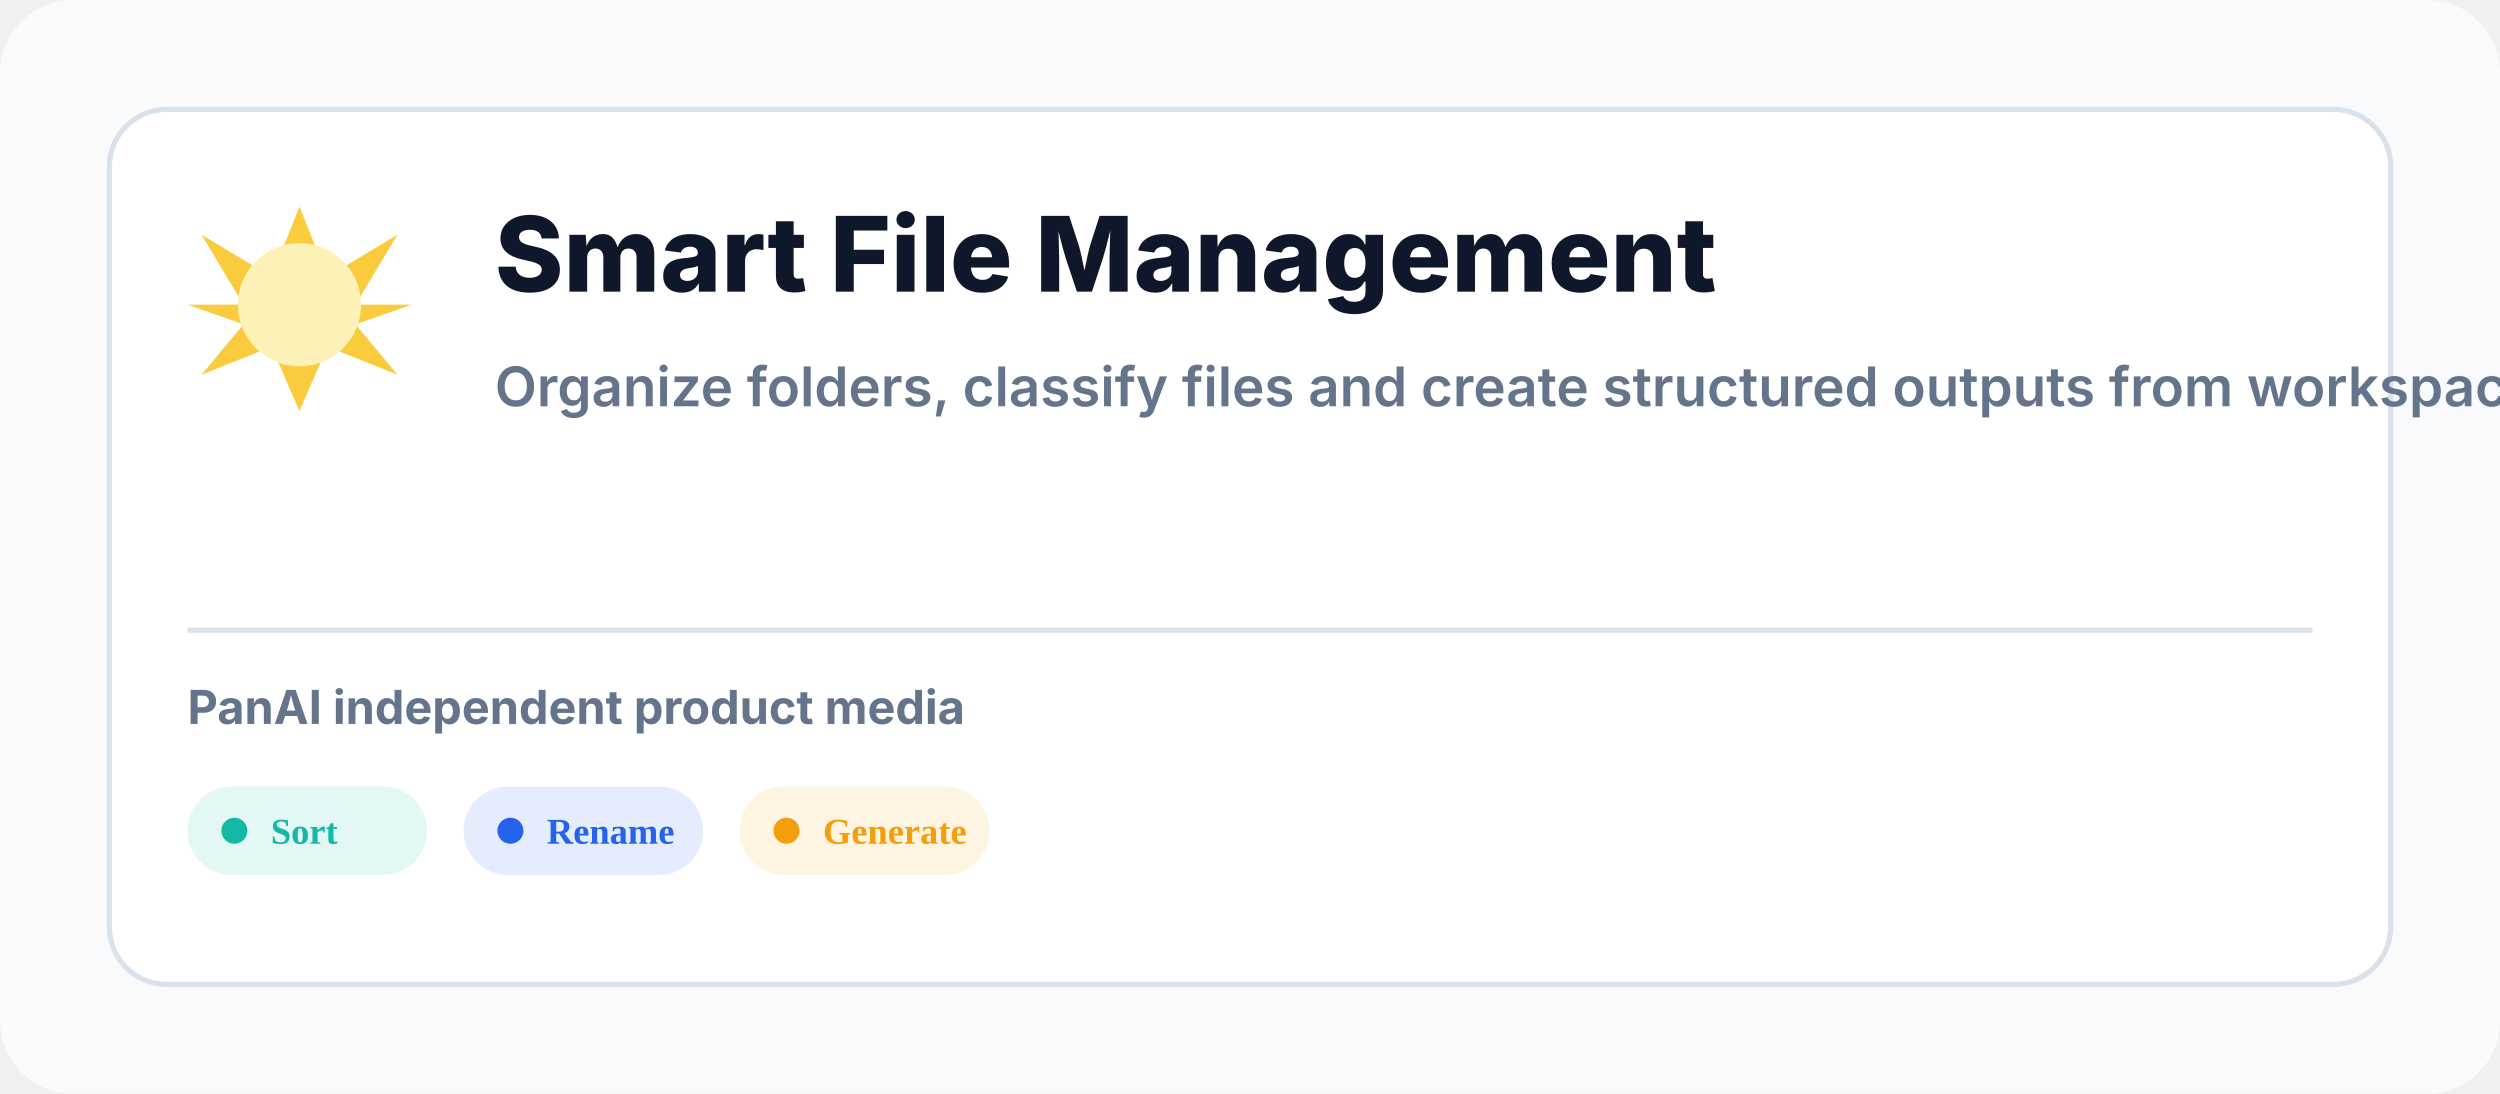
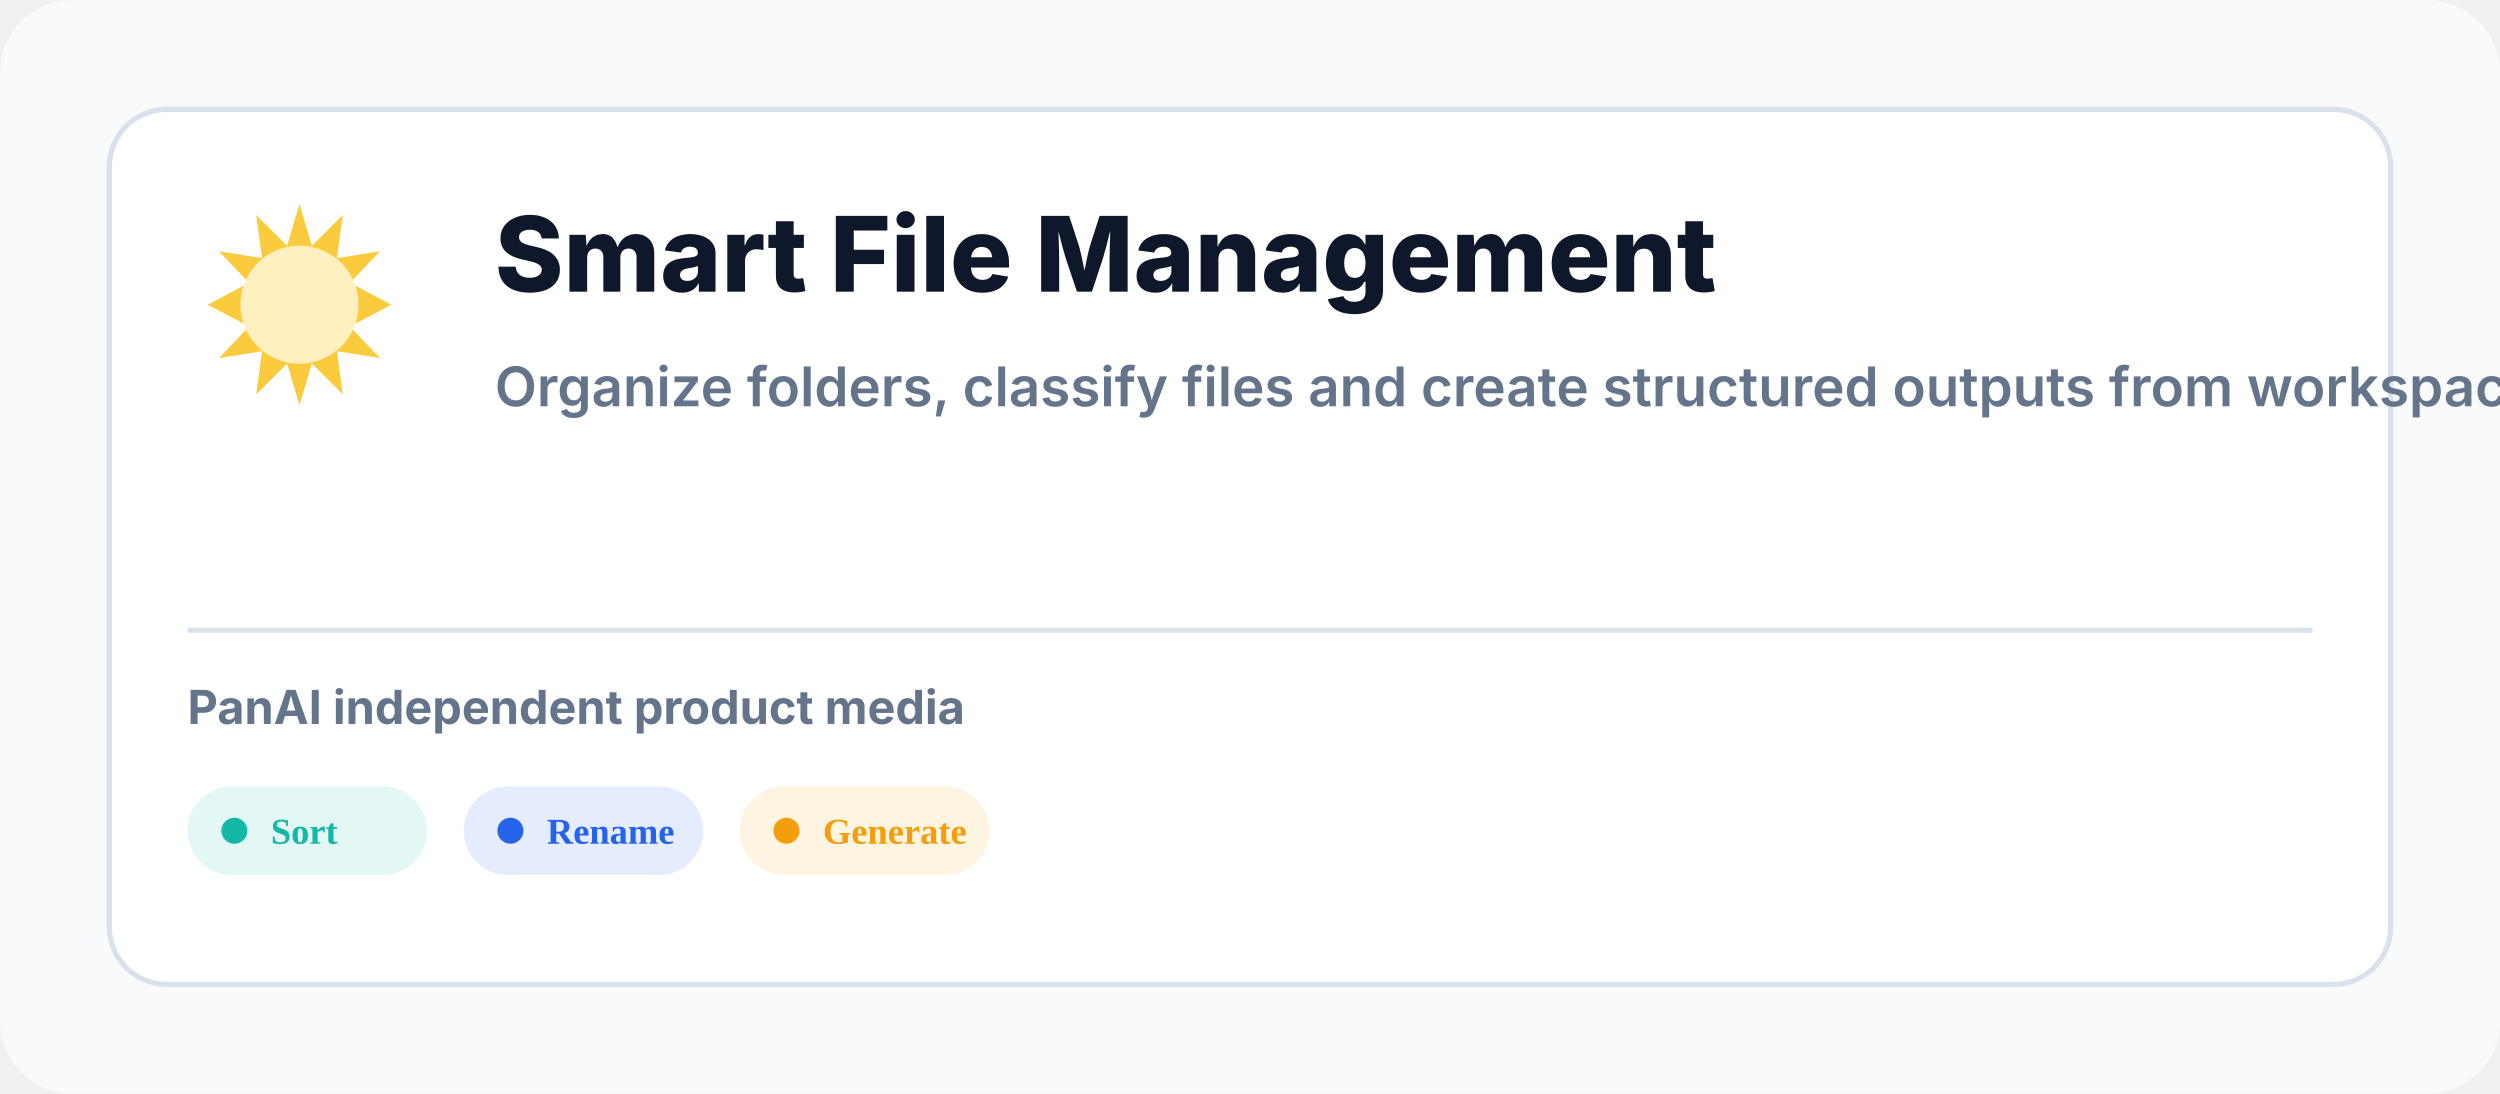
<svg xmlns="http://www.w3.org/2000/svg" width="960" height="420" viewBox="0 0 960 420" role="img" aria-label="Smart File Management">
  <rect width="960" height="420" rx="28" fill="#f8fafc" />
  <rect x="42" y="42" width="876" height="336" rx="22" fill="#ffffff" stroke="#d9e2ec" stroke-width="2" />
  <g transform="translate(72 74) scale(1.075)">
-     <path d="M40 5L50 30L75 15L60 40L80 40L60 47L75 65L50 55L40 78L30 55L5 65L20 47L0 40L20 40L5 15L30 30Z" fill="#FACC3D" />
-     <circle cx="40" cy="40" r="22" fill="#FEF1B7" />
+     <path d="M40 4.06 44.45 18.98 55.47 7.93 53.37 23.39 68.79 20.9 58.02 32.2 72.81 40 58.02 47.8 68.79 59.1 53.37 56.61 55.47 72.07 44.45 61.02 40 75.94 35.55 61.02 24.53 72.07 26.63 56.61 11.21 59.1 21.98 47.8 7.19 40 21.98 32.2 11.21 20.9 26.63 23.39 24.53 7.93 35.55 18.98Z" fill="#FACC3D" />
+     <circle cx="40" cy="40" r="21.09" fill="#FFF1BF" />
  </g>
  <text x="190" y="112" font-family="Inter, ui-sans-serif, system-ui, -apple-system, BlinkMacSystemFont, Segoe UI, sans-serif" font-size="40" font-weight="800" fill="#0f172a">Smart File Management</text>
  <text x="190" y="156" font-family="Inter, ui-sans-serif, system-ui, -apple-system, BlinkMacSystemFont, Segoe UI, sans-serif" font-size="21" font-weight="600" fill="#64748b">Organize folders, classify files and create structured outputs from workspace context.</text>
  <line x1="72" y1="242" x2="888" y2="242" stroke="#d9e2ec" stroke-width="2" />
  <text x="72" y="278" font-family="Inter, ui-sans-serif, system-ui, -apple-system, BlinkMacSystemFont, Segoe UI, sans-serif" font-size="18" font-weight="700" fill="#64748b">PanAI independent product media</text>
  <rect x="72" y="302" width="92" height="34" rx="17" fill="#14b8a6" fill-opacity="0.12" />
  <circle cx="90" cy="319" r="5" fill="#14b8a6" />
  <text x="104" y="324" font-size="14" font-weight="700" fill="#14b8a6">Sort</text>
  <rect x="178" y="302" width="92" height="34" rx="17" fill="#2563eb" fill-opacity="0.12" />
  <circle cx="196" cy="319" r="5" fill="#2563eb" />
  <text x="210" y="324" font-size="14" font-weight="700" fill="#2563eb">Rename</text>
  <rect x="284" y="302" width="96" height="34" rx="17" fill="#f59e0b" fill-opacity="0.12" />
  <circle cx="302" cy="319" r="5" fill="#f59e0b" />
  <text x="316" y="324" font-size="14" font-weight="700" fill="#f59e0b">Generate</text>
</svg>
